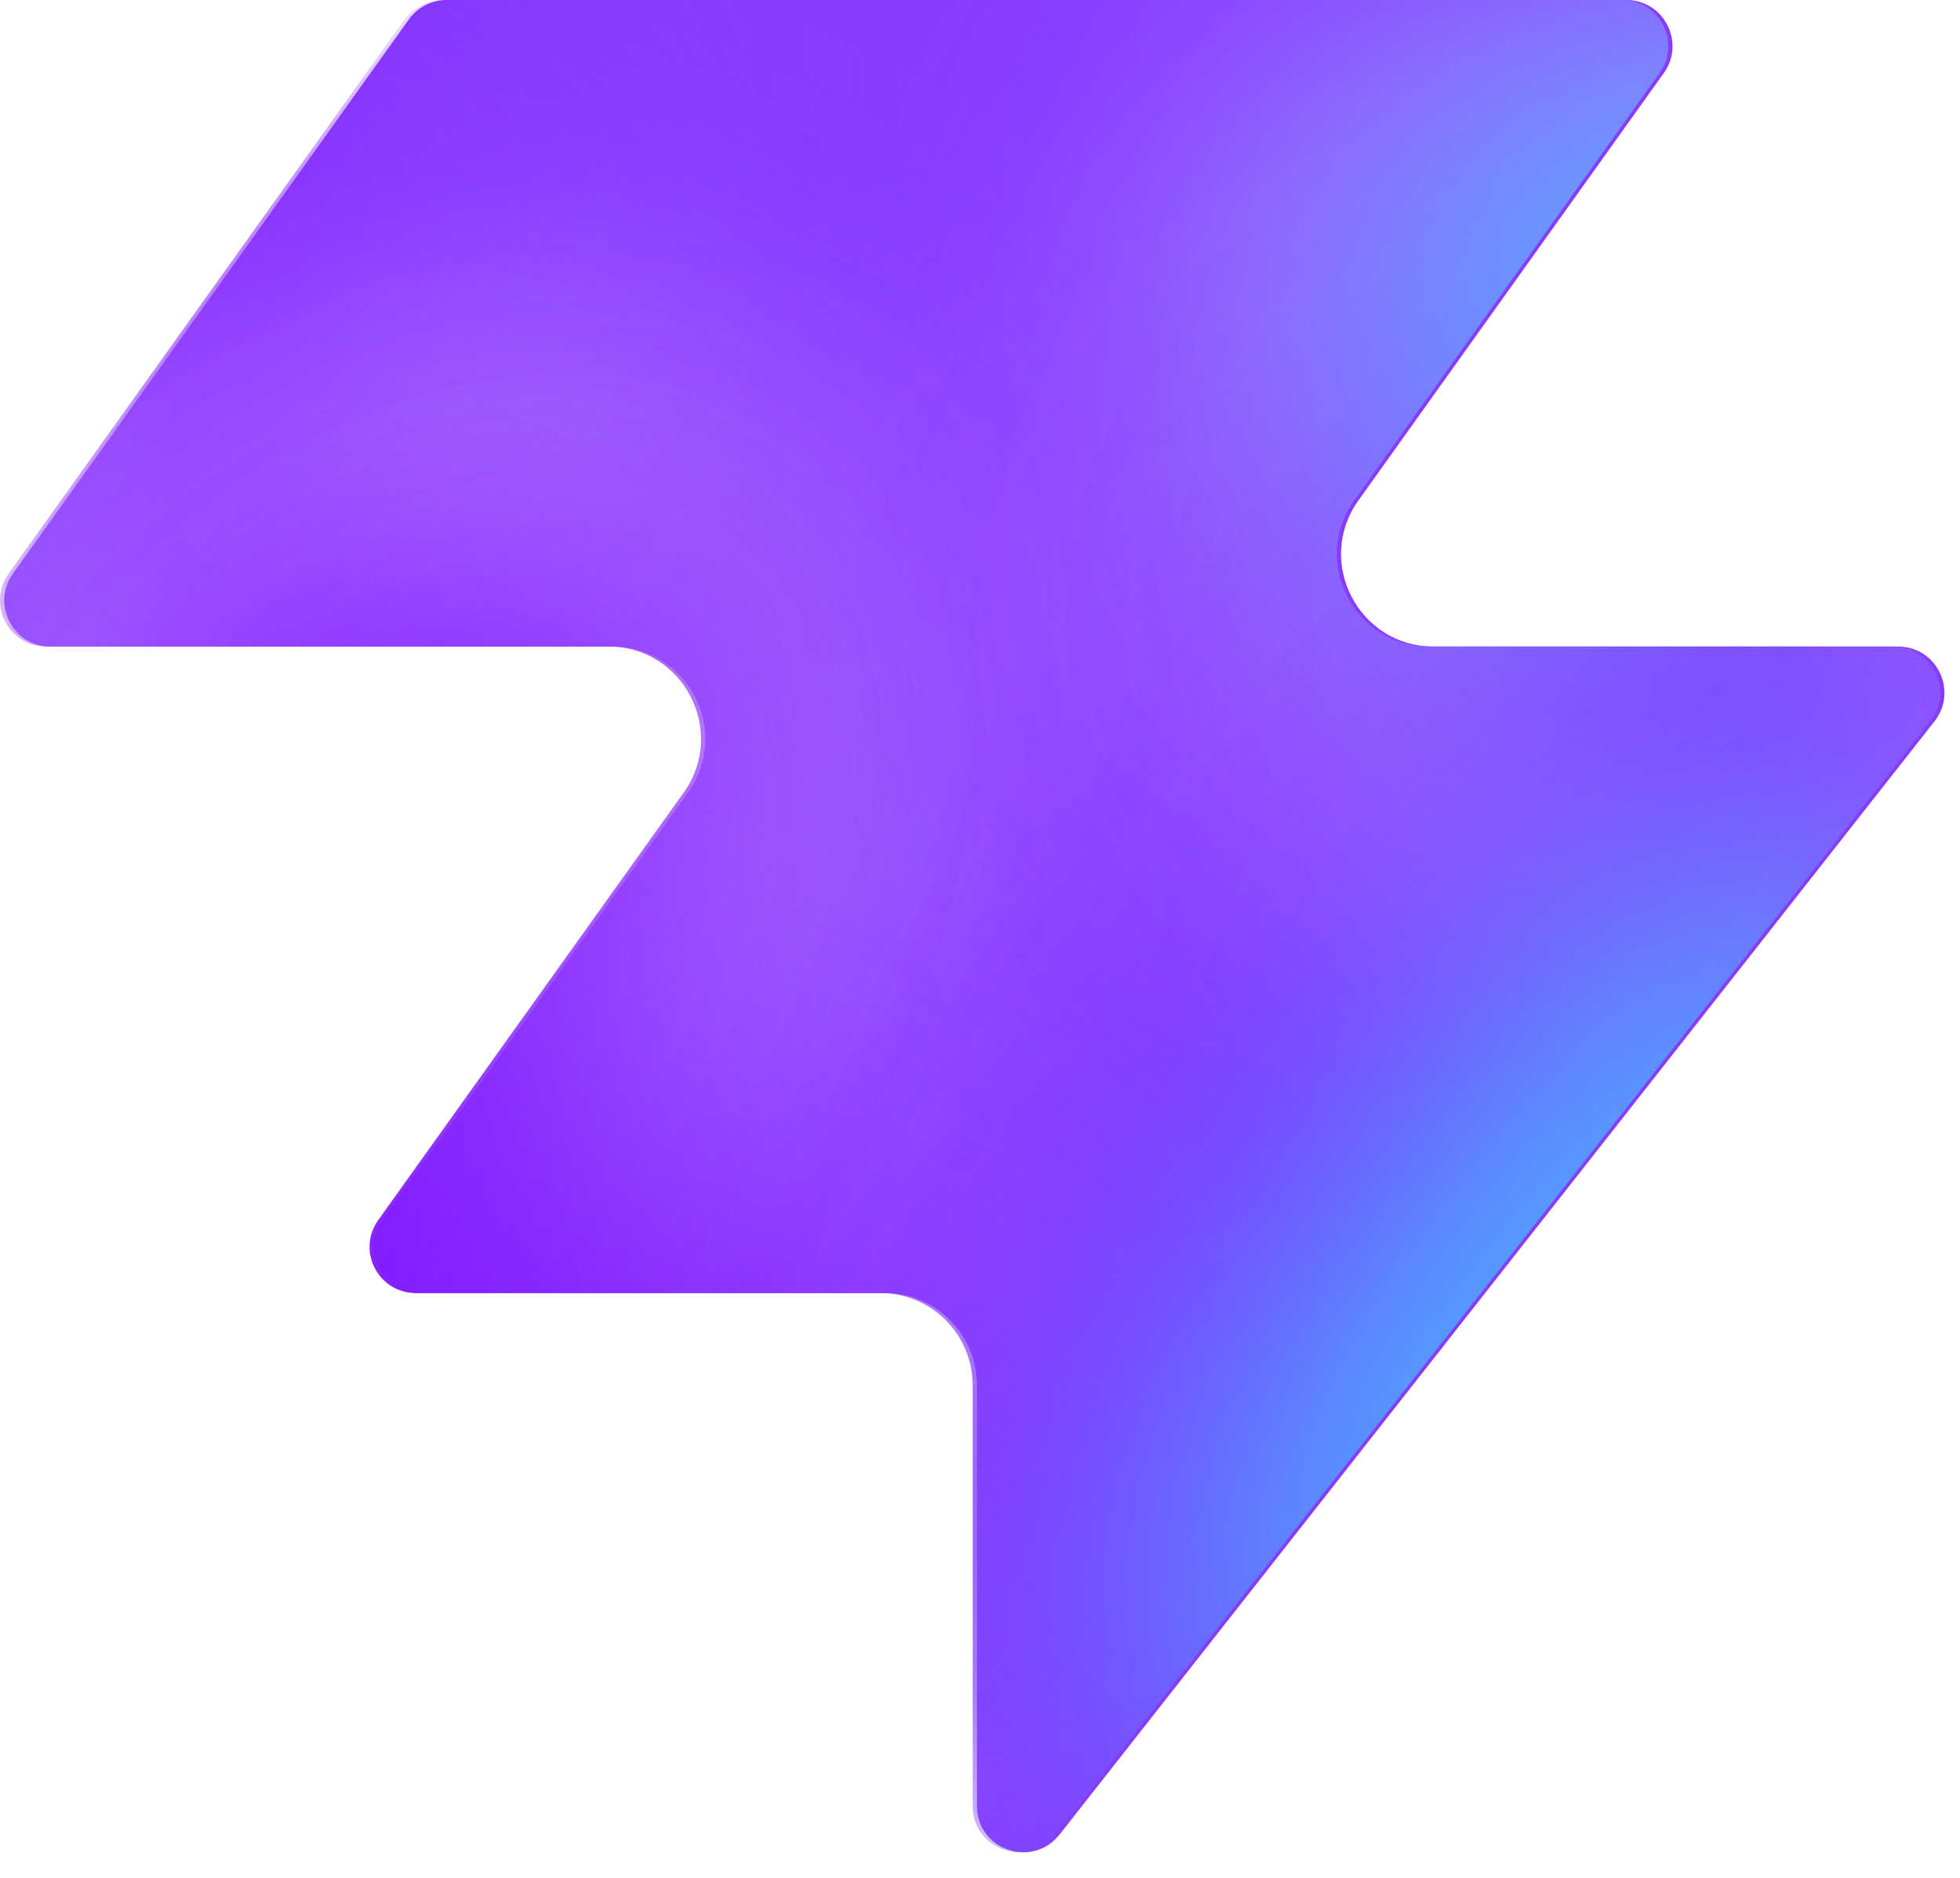
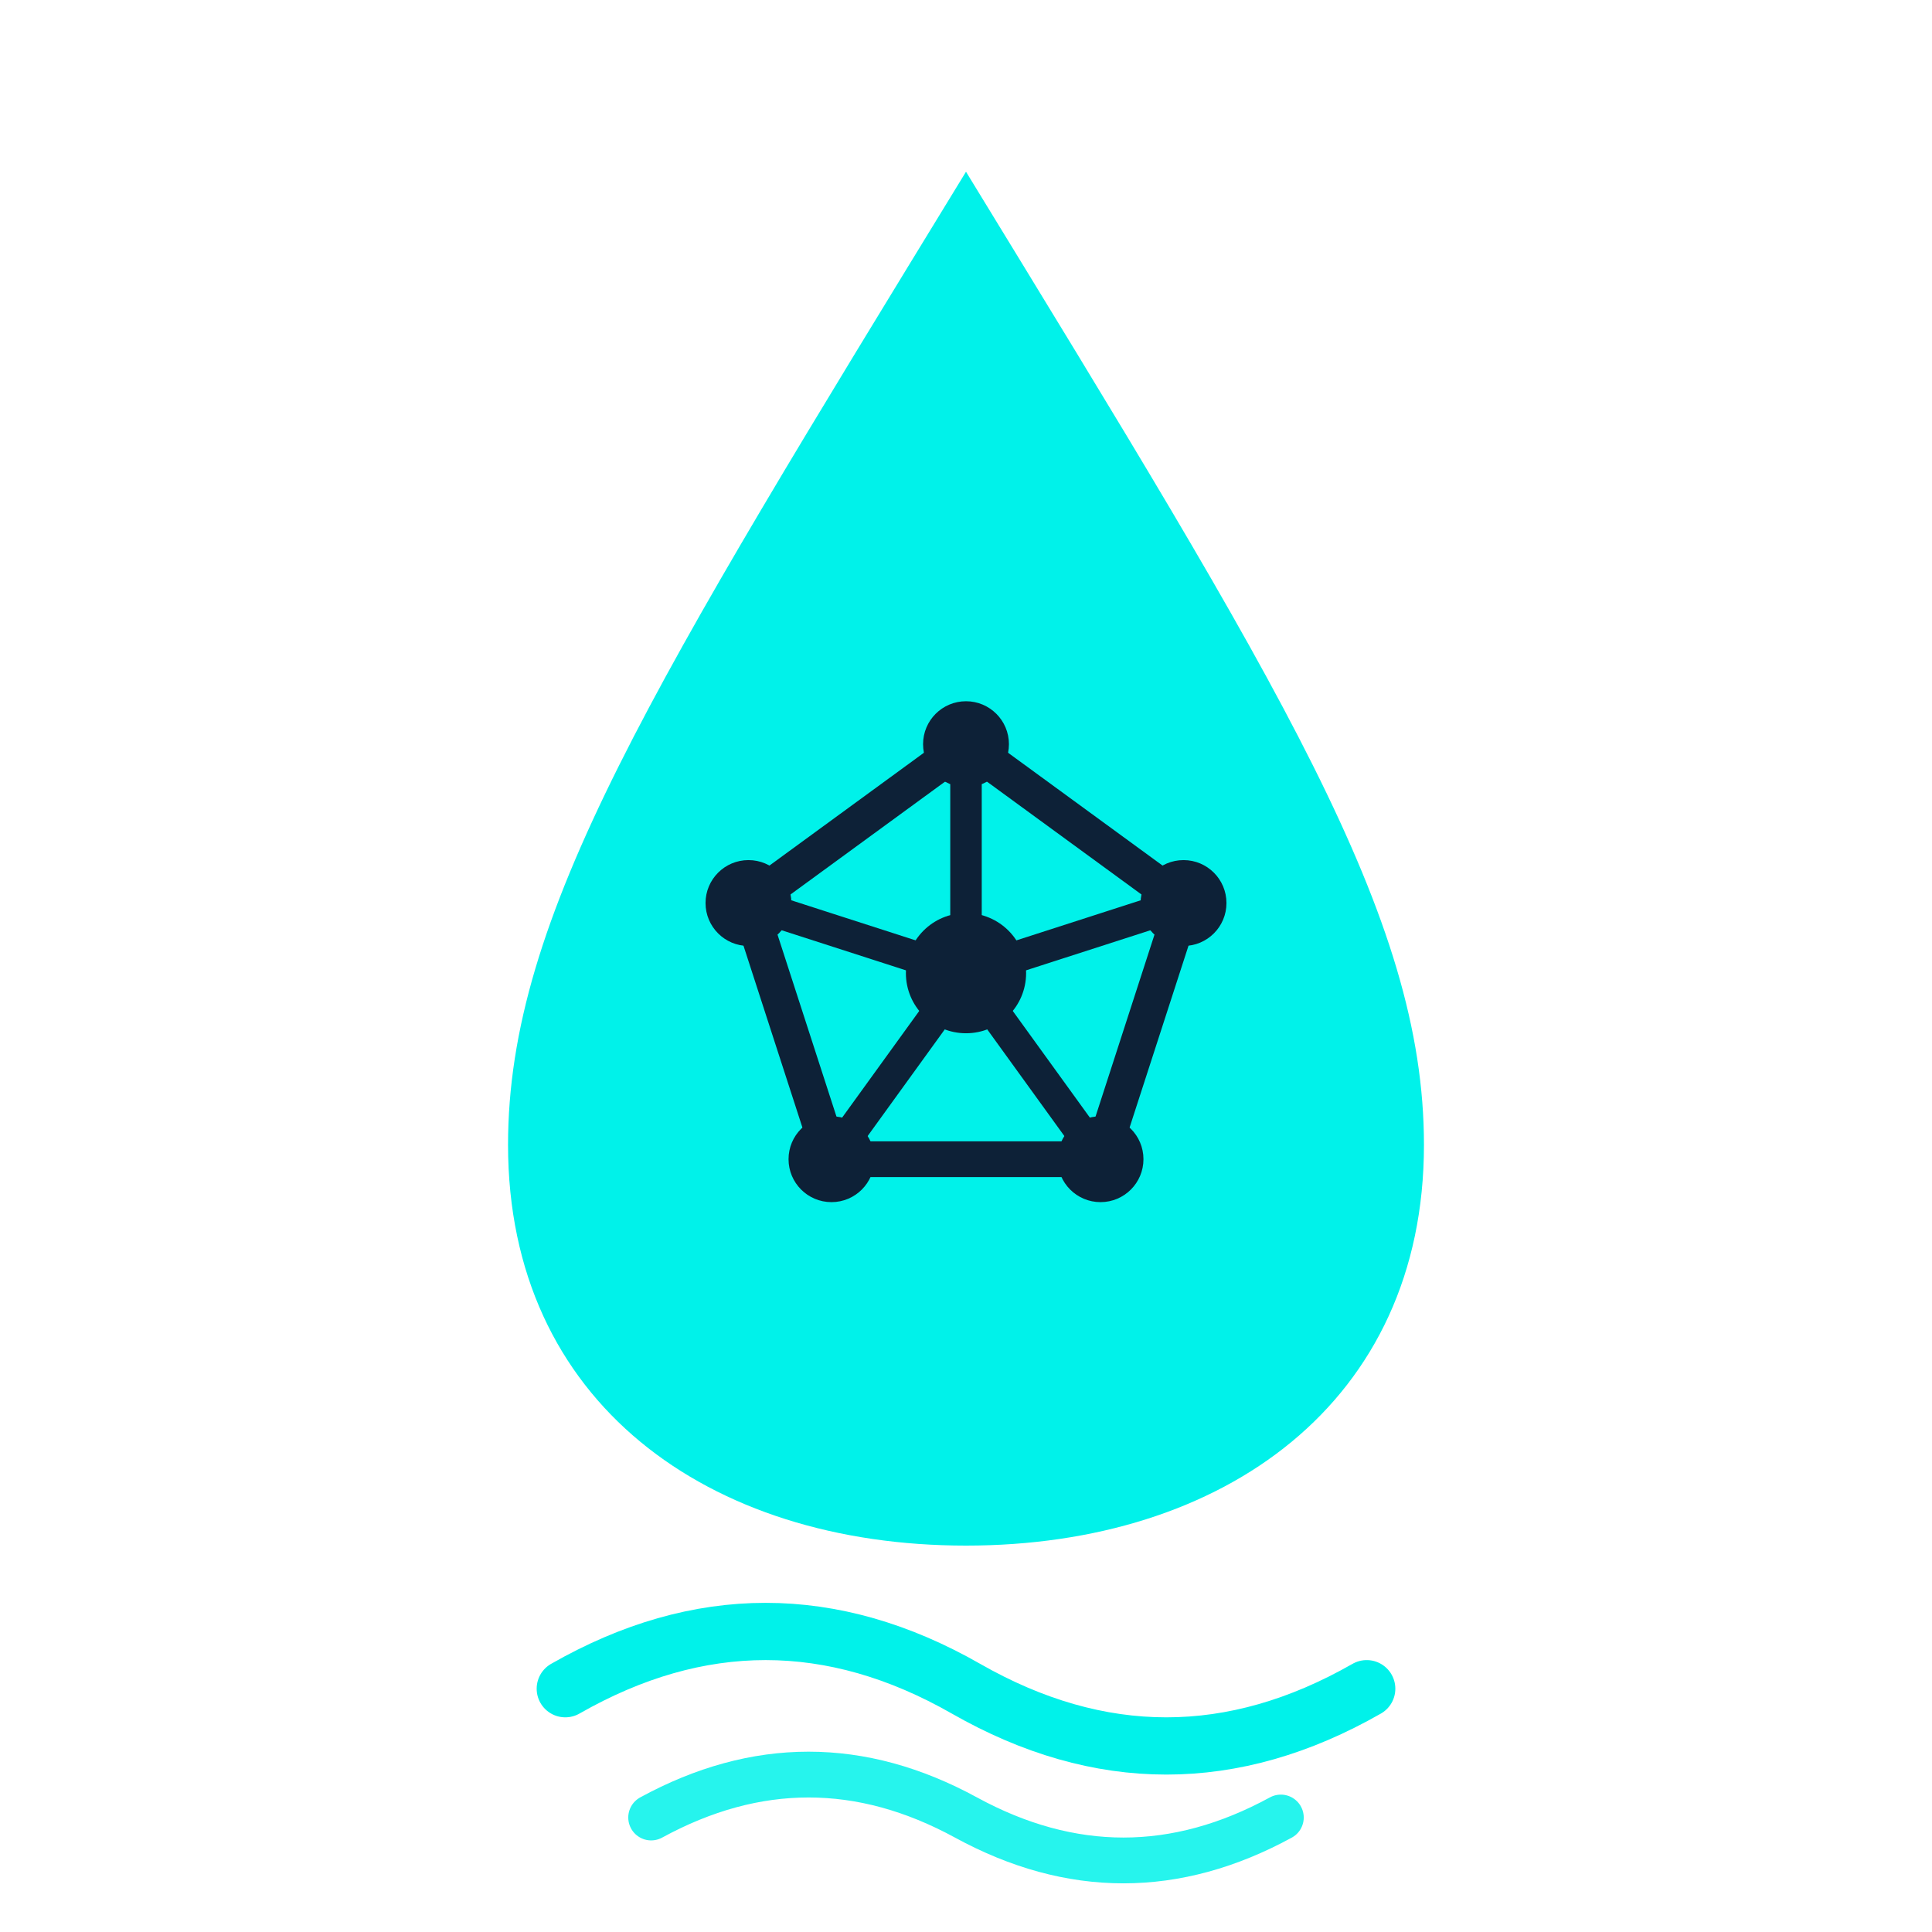
- <svg xmlns="http://www.w3.org/2000/svg" width="48" height="46" fill="none" viewBox="0 0 48 46">
-   <path fill="#863bff" d="M25.946 44.938c-.664.845-2.021.375-2.021-.698V33.937a2.26 2.26 0 0 0-2.262-2.262H10.287c-.92 0-1.456-1.04-.92-1.788l7.48-10.471c1.07-1.497 0-3.578-1.842-3.578H1.237c-.92 0-1.456-1.04-.92-1.788L10.013.474c.214-.297.556-.474.92-.474h28.894c.92 0 1.456 1.04.92 1.788l-7.48 10.471c-1.07 1.498 0 3.579 1.842 3.579h11.377c.943 0 1.473 1.088.89 1.83L25.947 44.94z" style="fill:#863bff;fill:color(display-p3 .525 .23 1);fill-opacity:1" />
-   <mask id="a" width="48" height="46" x="0" y="0" maskUnits="userSpaceOnUse" style="mask-type:alpha">
-     <path fill="#000" d="M25.842 44.938c-.664.844-2.021.375-2.021-.698V33.937a2.26 2.26 0 0 0-2.262-2.262H10.183c-.92 0-1.456-1.04-.92-1.788l7.48-10.471c1.07-1.498 0-3.579-1.842-3.579H1.133c-.92 0-1.456-1.04-.92-1.787L9.91.473c.214-.297.556-.474.92-.474h28.894c.92 0 1.456 1.04.92 1.788l-7.48 10.471c-1.07 1.498 0 3.578 1.842 3.578h11.377c.943 0 1.473 1.088.89 1.832L25.843 44.94z" style="fill:#000;fill-opacity:1" />
-   </mask>
-   <g mask="url(#a)">
-     <g filter="url(#b)">
-       <ellipse cx="5.508" cy="14.704" fill="#ede6ff" rx="5.508" ry="14.704" style="fill:#ede6ff;fill:color(display-p3 .927 .903 1);fill-opacity:1" transform="matrix(.00324 1 1 -.00324 -4.47 31.516)" />
-     </g>
-     <g filter="url(#c)">
-       <ellipse cx="10.399" cy="29.851" fill="#ede6ff" rx="10.399" ry="29.851" style="fill:#ede6ff;fill:color(display-p3 .927 .903 1);fill-opacity:1" transform="matrix(.00324 1 1 -.00324 -39.328 7.883)" />
-     </g>
-     <g filter="url(#d)">
-       <ellipse cx="5.508" cy="30.487" fill="#7e14ff" rx="5.508" ry="30.487" style="fill:#7e14ff;fill:color(display-p3 .492 .077 1);fill-opacity:1" transform="rotate(89.814 -25.913 -14.639)scale(1 -1)" />
-     </g>
-     <g filter="url(#e)">
-       <ellipse cx="5.508" cy="30.599" fill="#7e14ff" rx="5.508" ry="30.599" style="fill:#7e14ff;fill:color(display-p3 .492 .077 1);fill-opacity:1" transform="rotate(89.814 -32.644 -3.334)scale(1 -1)" />
-     </g>
-     <g filter="url(#f)">
-       <ellipse cx="5.508" cy="30.599" fill="#7e14ff" rx="5.508" ry="30.599" style="fill:#7e14ff;fill:color(display-p3 .492 .077 1);fill-opacity:1" transform="matrix(.00324 1 1 -.00324 -34.34 30.47)" />
-     </g>
-     <g filter="url(#g)">
-       <ellipse cx="14.072" cy="22.078" fill="#ede6ff" rx="14.072" ry="22.078" style="fill:#ede6ff;fill:color(display-p3 .927 .903 1);fill-opacity:1" transform="rotate(93.35 24.506 48.493)scale(-1 1)" />
-     </g>
-     <g filter="url(#h)">
-       <ellipse cx="3.47" cy="21.501" fill="#7e14ff" rx="3.47" ry="21.501" style="fill:#7e14ff;fill:color(display-p3 .492 .077 1);fill-opacity:1" transform="rotate(89.009 28.708 47.59)scale(-1 1)" />
-     </g>
-     <g filter="url(#i)">
-       <ellipse cx="3.47" cy="21.501" fill="#7e14ff" rx="3.47" ry="21.501" style="fill:#7e14ff;fill:color(display-p3 .492 .077 1);fill-opacity:1" transform="rotate(89.009 28.708 47.59)scale(-1 1)" />
-     </g>
-     <g filter="url(#j)">
-       <ellipse cx=".387" cy="8.972" fill="#7e14ff" rx="4.407" ry="29.108" style="fill:#7e14ff;fill:color(display-p3 .492 .077 1);fill-opacity:1" transform="rotate(39.51 .387 8.972)" />
-     </g>
-     <g filter="url(#k)">
-       <ellipse cx="47.523" cy="-6.092" fill="#7e14ff" rx="4.407" ry="29.108" style="fill:#7e14ff;fill:color(display-p3 .492 .077 1);fill-opacity:1" transform="rotate(37.892 47.523 -6.092)" />
-     </g>
-     <g filter="url(#l)">
-       <ellipse cx="41.412" cy="6.333" fill="#47bfff" rx="5.971" ry="9.665" style="fill:#47bfff;fill:color(display-p3 .28 .748 1);fill-opacity:1" transform="rotate(37.892 41.412 6.333)" />
-     </g>
-     <g filter="url(#m)">
-       <ellipse cx="-1.879" cy="38.332" fill="#7e14ff" rx="4.407" ry="29.108" style="fill:#7e14ff;fill:color(display-p3 .492 .077 1);fill-opacity:1" transform="rotate(37.892 -1.88 38.332)" />
-     </g>
-     <g filter="url(#n)">
-       <ellipse cx="-1.879" cy="38.332" fill="#7e14ff" rx="4.407" ry="29.108" style="fill:#7e14ff;fill:color(display-p3 .492 .077 1);fill-opacity:1" transform="rotate(37.892 -1.88 38.332)" />
-     </g>
-     <g filter="url(#o)">
-       <ellipse cx="35.651" cy="29.907" fill="#7e14ff" rx="4.407" ry="29.108" style="fill:#7e14ff;fill:color(display-p3 .492 .077 1);fill-opacity:1" transform="rotate(37.892 35.651 29.907)" />
-     </g>
-     <g filter="url(#p)">
-       <ellipse cx="38.418" cy="32.4" fill="#47bfff" rx="5.971" ry="15.297" style="fill:#47bfff;fill:color(display-p3 .28 .748 1);fill-opacity:1" transform="rotate(37.892 38.418 32.4)" />
-     </g>
-   </g>
-   <defs>
-     <filter id="b" width="60.045" height="41.654" x="-19.77" y="16.149" color-interpolation-filters="sRGB" filterUnits="userSpaceOnUse">
-       <feFlood flood-opacity="0" result="BackgroundImageFix" />
-       <feBlend in="SourceGraphic" in2="BackgroundImageFix" result="shape" />
-       <feGaussianBlur result="effect1_foregroundBlur_2002_17158" stdDeviation="7.659" />
-     </filter>
-     <filter id="c" width="90.34" height="51.437" x="-54.613" y="-7.533" color-interpolation-filters="sRGB" filterUnits="userSpaceOnUse">
-       <feFlood flood-opacity="0" result="BackgroundImageFix" />
-       <feBlend in="SourceGraphic" in2="BackgroundImageFix" result="shape" />
-       <feGaussianBlur result="effect1_foregroundBlur_2002_17158" stdDeviation="7.659" />
-     </filter>
-     <filter id="d" width="79.355" height="29.4" x="-49.64" y="2.03" color-interpolation-filters="sRGB" filterUnits="userSpaceOnUse">
-       <feFlood flood-opacity="0" result="BackgroundImageFix" />
-       <feBlend in="SourceGraphic" in2="BackgroundImageFix" result="shape" />
-       <feGaussianBlur result="effect1_foregroundBlur_2002_17158" stdDeviation="4.596" />
-     </filter>
-     <filter id="e" width="79.579" height="29.4" x="-45.045" y="20.029" color-interpolation-filters="sRGB" filterUnits="userSpaceOnUse">
-       <feFlood flood-opacity="0" result="BackgroundImageFix" />
-       <feBlend in="SourceGraphic" in2="BackgroundImageFix" result="shape" />
-       <feGaussianBlur result="effect1_foregroundBlur_2002_17158" stdDeviation="4.596" />
-     </filter>
-     <filter id="f" width="79.579" height="29.4" x="-43.513" y="21.178" color-interpolation-filters="sRGB" filterUnits="userSpaceOnUse">
-       <feFlood flood-opacity="0" result="BackgroundImageFix" />
-       <feBlend in="SourceGraphic" in2="BackgroundImageFix" result="shape" />
-       <feGaussianBlur result="effect1_foregroundBlur_2002_17158" stdDeviation="4.596" />
-     </filter>
-     <filter id="g" width="74.749" height="58.852" x="15.756" y="-17.901" color-interpolation-filters="sRGB" filterUnits="userSpaceOnUse">
-       <feFlood flood-opacity="0" result="BackgroundImageFix" />
-       <feBlend in="SourceGraphic" in2="BackgroundImageFix" result="shape" />
-       <feGaussianBlur result="effect1_foregroundBlur_2002_17158" stdDeviation="7.659" />
-     </filter>
-     <filter id="h" width="61.377" height="25.362" x="23.548" y="2.284" color-interpolation-filters="sRGB" filterUnits="userSpaceOnUse">
-       <feFlood flood-opacity="0" result="BackgroundImageFix" />
-       <feBlend in="SourceGraphic" in2="BackgroundImageFix" result="shape" />
-       <feGaussianBlur result="effect1_foregroundBlur_2002_17158" stdDeviation="4.596" />
-     </filter>
-     <filter id="i" width="61.377" height="25.362" x="23.548" y="2.284" color-interpolation-filters="sRGB" filterUnits="userSpaceOnUse">
-       <feFlood flood-opacity="0" result="BackgroundImageFix" />
-       <feBlend in="SourceGraphic" in2="BackgroundImageFix" result="shape" />
-       <feGaussianBlur result="effect1_foregroundBlur_2002_17158" stdDeviation="4.596" />
-     </filter>
-     <filter id="j" width="56.045" height="63.649" x="-27.636" y="-22.853" color-interpolation-filters="sRGB" filterUnits="userSpaceOnUse">
-       <feFlood flood-opacity="0" result="BackgroundImageFix" />
-       <feBlend in="SourceGraphic" in2="BackgroundImageFix" result="shape" />
-       <feGaussianBlur result="effect1_foregroundBlur_2002_17158" stdDeviation="4.596" />
-     </filter>
-     <filter id="k" width="54.814" height="64.646" x="20.116" y="-38.415" color-interpolation-filters="sRGB" filterUnits="userSpaceOnUse">
-       <feFlood flood-opacity="0" result="BackgroundImageFix" />
-       <feBlend in="SourceGraphic" in2="BackgroundImageFix" result="shape" />
-       <feGaussianBlur result="effect1_foregroundBlur_2002_17158" stdDeviation="4.596" />
-     </filter>
-     <filter id="l" width="33.541" height="35.313" x="24.641" y="-11.323" color-interpolation-filters="sRGB" filterUnits="userSpaceOnUse">
-       <feFlood flood-opacity="0" result="BackgroundImageFix" />
-       <feBlend in="SourceGraphic" in2="BackgroundImageFix" result="shape" />
-       <feGaussianBlur result="effect1_foregroundBlur_2002_17158" stdDeviation="4.596" />
-     </filter>
-     <filter id="m" width="54.814" height="64.646" x="-29.286" y="6.009" color-interpolation-filters="sRGB" filterUnits="userSpaceOnUse">
-       <feFlood flood-opacity="0" result="BackgroundImageFix" />
-       <feBlend in="SourceGraphic" in2="BackgroundImageFix" result="shape" />
-       <feGaussianBlur result="effect1_foregroundBlur_2002_17158" stdDeviation="4.596" />
-     </filter>
-     <filter id="n" width="54.814" height="64.646" x="-29.286" y="6.009" color-interpolation-filters="sRGB" filterUnits="userSpaceOnUse">
-       <feFlood flood-opacity="0" result="BackgroundImageFix" />
-       <feBlend in="SourceGraphic" in2="BackgroundImageFix" result="shape" />
-       <feGaussianBlur result="effect1_foregroundBlur_2002_17158" stdDeviation="4.596" />
-     </filter>
-     <filter id="o" width="54.814" height="64.646" x="8.244" y="-2.416" color-interpolation-filters="sRGB" filterUnits="userSpaceOnUse">
-       <feFlood flood-opacity="0" result="BackgroundImageFix" />
-       <feBlend in="SourceGraphic" in2="BackgroundImageFix" result="shape" />
-       <feGaussianBlur result="effect1_foregroundBlur_2002_17158" stdDeviation="4.596" />
-     </filter>
-     <filter id="p" width="39.409" height="43.623" x="18.713" y="10.588" color-interpolation-filters="sRGB" filterUnits="userSpaceOnUse">
-       <feFlood flood-opacity="0" result="BackgroundImageFix" />
-       <feBlend in="SourceGraphic" in2="BackgroundImageFix" result="shape" />
-       <feGaussianBlur result="effect1_foregroundBlur_2002_17158" stdDeviation="4.596" />
-     </filter>
-   </defs>
+ <svg xmlns="http://www.w3.org/2000/svg" width="128" height="128" viewBox="0 0 100 135" fill="none">
+   <path d="M 50 12 C 28 48 18 64 18 80 C 18 98 32 108 50 108 C 68 108 82 98 82 80 C 82 64 72 48 50 12 Z" fill="#00f2ea" />
+   <line x1="50" y1="52" x2="65.2" y2="63.1" stroke="#0d2137" stroke-width="2.5" stroke-linecap="round" />
+   <line x1="65.2" y1="63.1" x2="59.4" y2="81" stroke="#0d2137" stroke-width="2.5" stroke-linecap="round" />
+   <line x1="59.4" y1="81" x2="40.6" y2="81" stroke="#0d2137" stroke-width="2.5" stroke-linecap="round" />
+   <line x1="40.6" y1="81" x2="34.8" y2="63.1" stroke="#0d2137" stroke-width="2.5" stroke-linecap="round" />
+   <line x1="34.8" y1="63.1" x2="50" y2="52" stroke="#0d2137" stroke-width="2.5" stroke-linecap="round" />
+   <line x1="50" y1="68" x2="50" y2="52" stroke="#0d2137" stroke-width="2.2" stroke-linecap="round" />
+   <line x1="50" y1="68" x2="65.2" y2="63.1" stroke="#0d2137" stroke-width="2.2" stroke-linecap="round" />
+   <line x1="50" y1="68" x2="59.4" y2="81" stroke="#0d2137" stroke-width="2.2" stroke-linecap="round" />
+   <line x1="50" y1="68" x2="40.6" y2="81" stroke="#0d2137" stroke-width="2.2" stroke-linecap="round" />
+   <line x1="50" y1="68" x2="34.8" y2="63.1" stroke="#0d2137" stroke-width="2.2" stroke-linecap="round" />
+   <circle cx="50" cy="68" r="4.2" fill="#0d2137" />
+   <circle cx="50" cy="52" r="3" fill="#0d2137" />
+   <circle cx="65.2" cy="63.1" r="3" fill="#0d2137" />
+   <circle cx="59.4" cy="81" r="3" fill="#0d2137" />
+   <circle cx="40.6" cy="81" r="3" fill="#0d2137" />
+   <circle cx="34.8" cy="63.1" r="3" fill="#0d2137" />
+   <path d="M 22 118 Q 36 110 50 118 T 78 118" stroke="#00f2ea" stroke-width="4" stroke-linecap="round" fill="none" />
+   <path d="M 28 127 Q 39 121 50 127 T 72 127" stroke="#00f2ea" stroke-width="3.2" stroke-linecap="round" fill="none" opacity="0.85" />
</svg>
